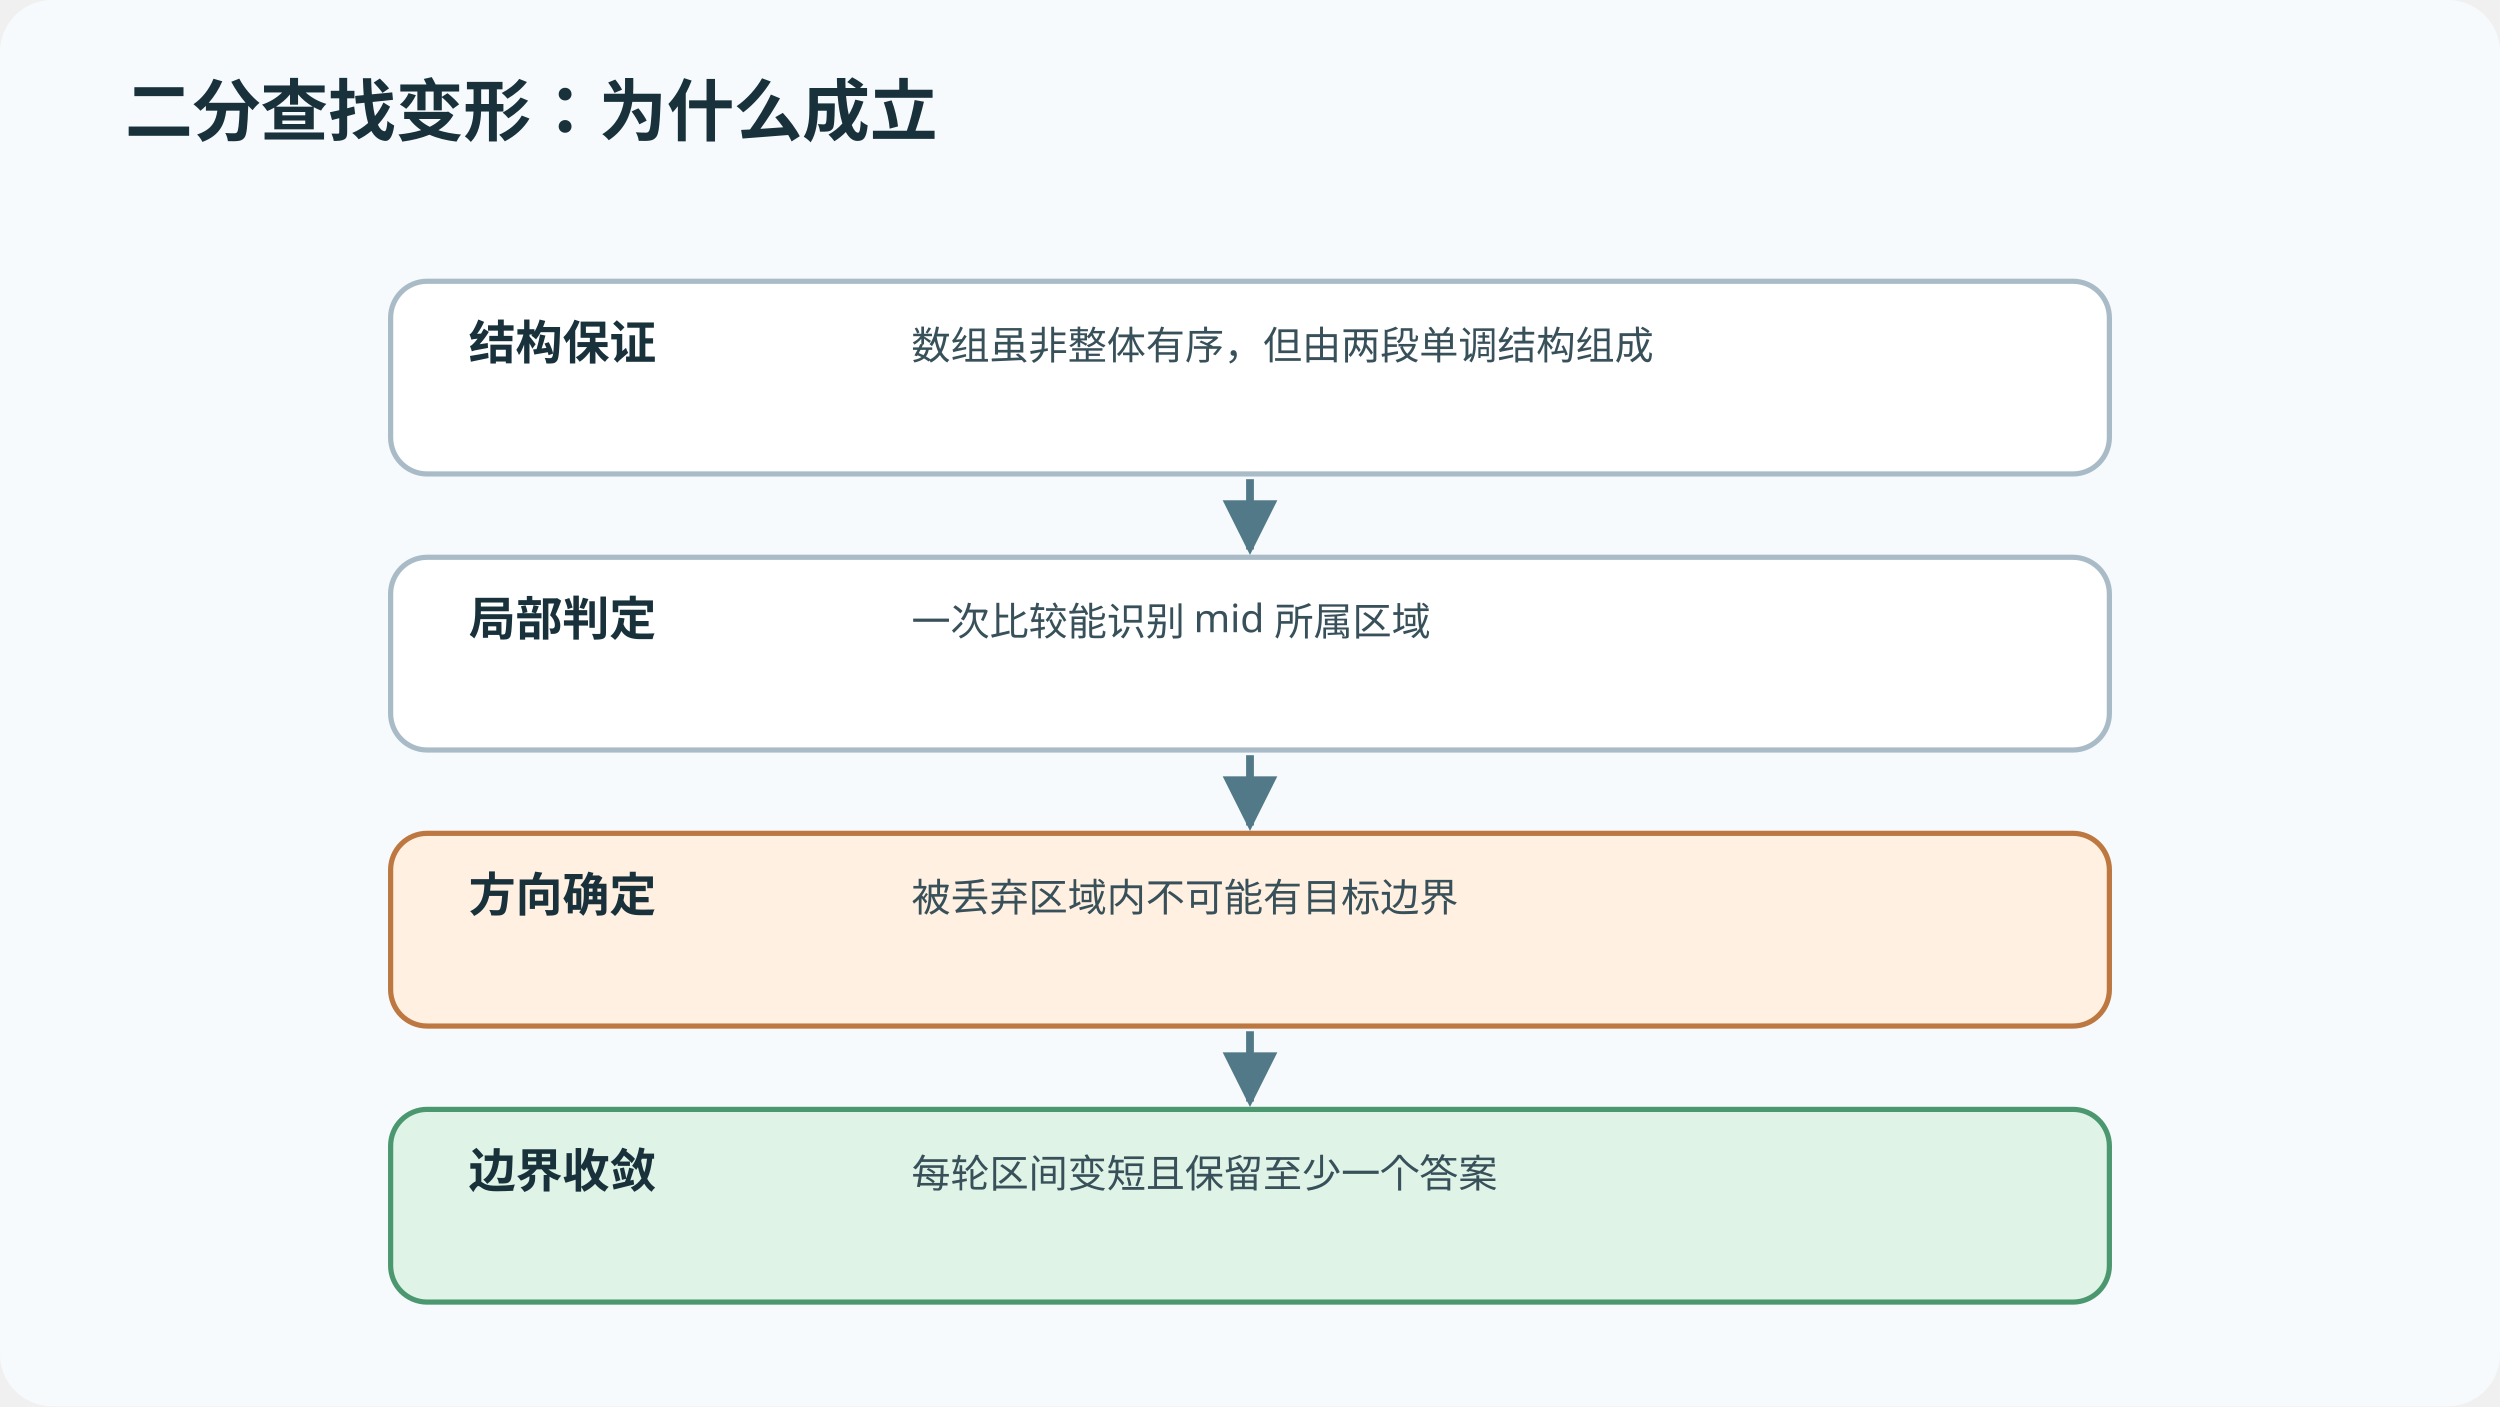
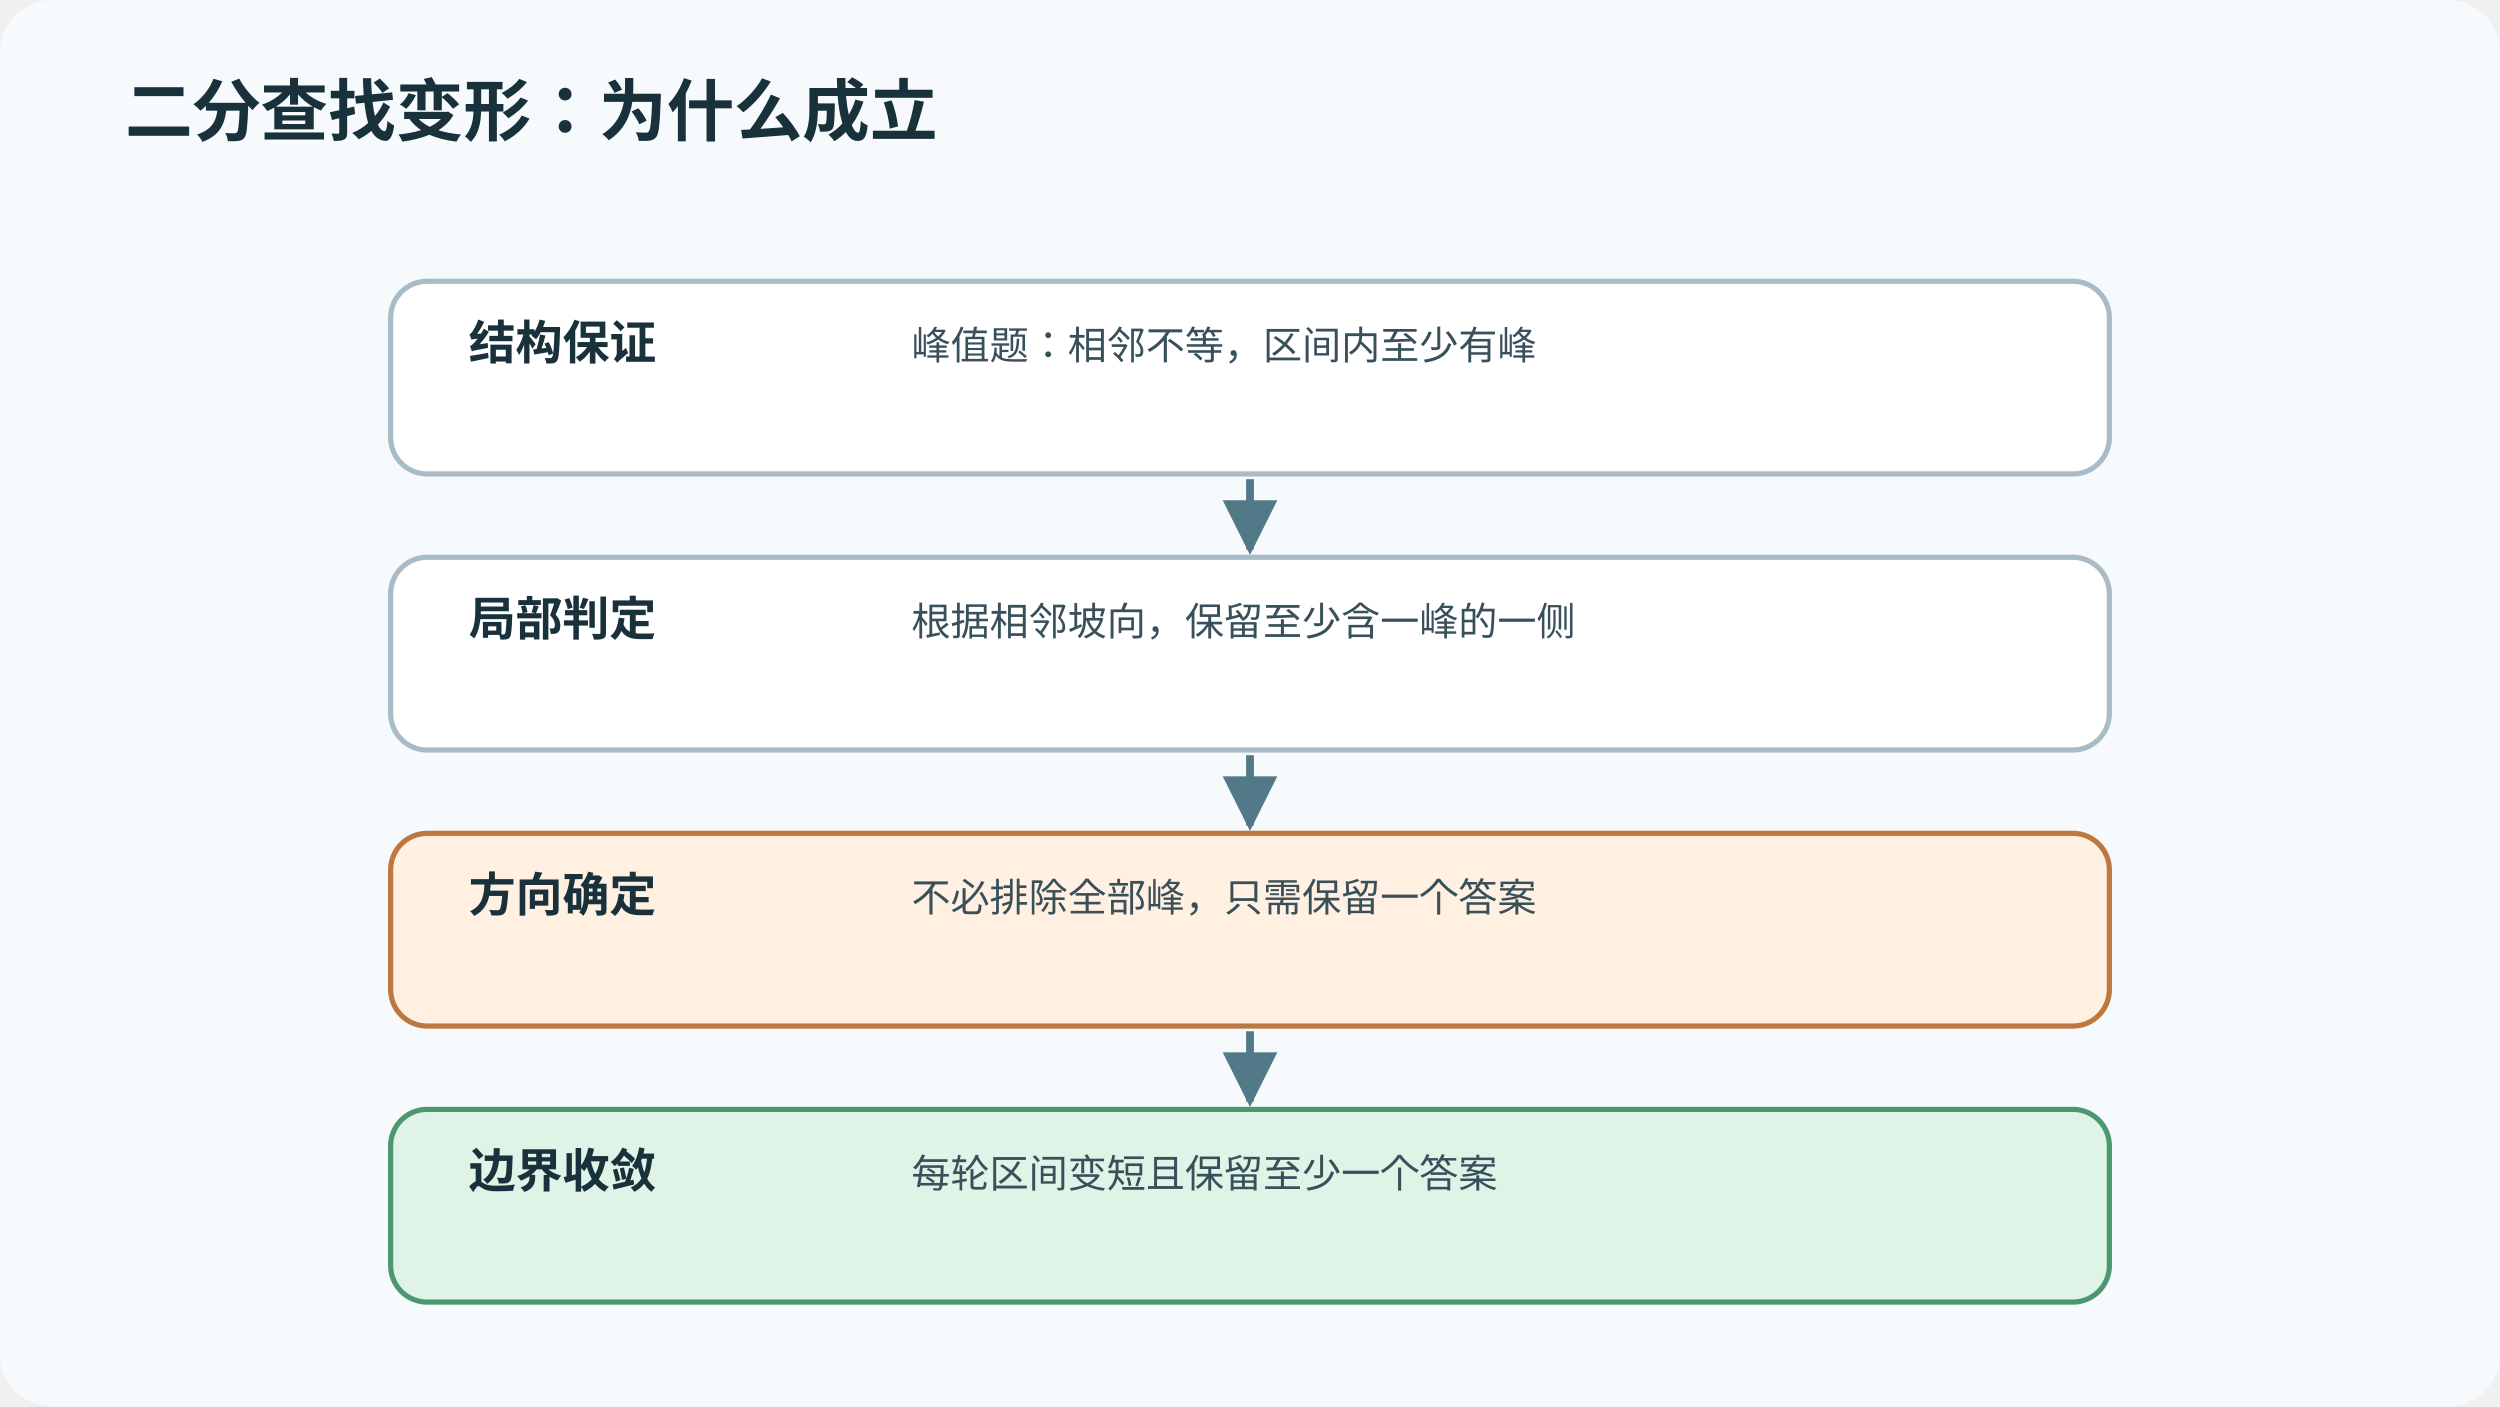
<svg xmlns="http://www.w3.org/2000/svg" width="960" height="540" viewBox="0 0 960 540" role="img" aria-labelledby="title desc">
  <defs>
    <marker id="arrow" viewBox="0 0 10 10" refX="9" refY="5" markerWidth="7" markerHeight="7" orient="auto-start-reverse">
      <path d="M 0 0 L 10 5 L 0 10 z" fill="#527987" />
    </marker>
  </defs>
  <style>
  .bg{fill:#f7fafc}.card{fill:#fff;stroke:#a9bbc6;stroke-width:2}.accent{fill:#286f88}
  .soft{fill:#e8f4f7}.line{stroke:#527987;stroke-width:3;fill:none;marker-end:url(#arrow)}
  .title{font:700 26px system-ui,sans-serif;fill:#18313b}.head{font:700 18px system-ui,sans-serif;fill:#18313b}
  .body{font:15px system-ui,sans-serif;fill:#38505a}.small{font:14px system-ui,sans-serif;fill:#526873}
  .node{fill:#fff;stroke:#286f88;stroke-width:2}.edge{stroke:#6a8792;stroke-width:2}.good{fill:#dff4e7;stroke:#4b9870;stroke-width:2}
  .warn{fill:#fff0e1;stroke:#bd7740;stroke-width:2}
</style>
  <rect class="bg" width="960" height="540" rx="20" />
  <text x="48" y="52" class="title">二分查找变形：为什么成立</text>
  <rect x="150" y="108" width="660" height="74" rx="14" class="card" />
  <text x="180" y="138" class="head">结构保证</text>
-   <text x="350" y="138" class="body">数组虽非整体有序，但由两段单调结构组成</text>
+   <text x="350" y="138" class="body">峰值题：相邻不等，区间内至少有峰</text>
  <rect x="150" y="214" width="660" height="74" rx="14" class="card" />
  <text x="180" y="244" class="head">局部判定</text>
-   <text x="350" y="244" class="body">一次比较能识别 mid 所属区域</text>
+   <text x="350" y="244" class="body">根据相邻坡向，保留至少含一峰的一侧</text>
  <rect x="150" y="320" width="660" height="74" rx="14" class="warn" />
  <text x="180" y="350" class="head">方向确定</text>
-   <text x="350" y="350" class="body">被丢弃区域内不可能有目标边界</text>
+   <text x="350" y="350" class="body">不必排除全部峰，只需保留一个答案</text>
  <rect x="150" y="426" width="660" height="74" rx="14" class="good" />
  <text x="180" y="456" class="head">边界收敛</text>
  <text x="350" y="456" class="body">每轮区间变短且保留至少一个答案</text>
  <path d="M480 184 V211" class="line" />
  <path d="M480 290 V317" class="line" />
  <path d="M480 396 V423" class="line" />
</svg>
